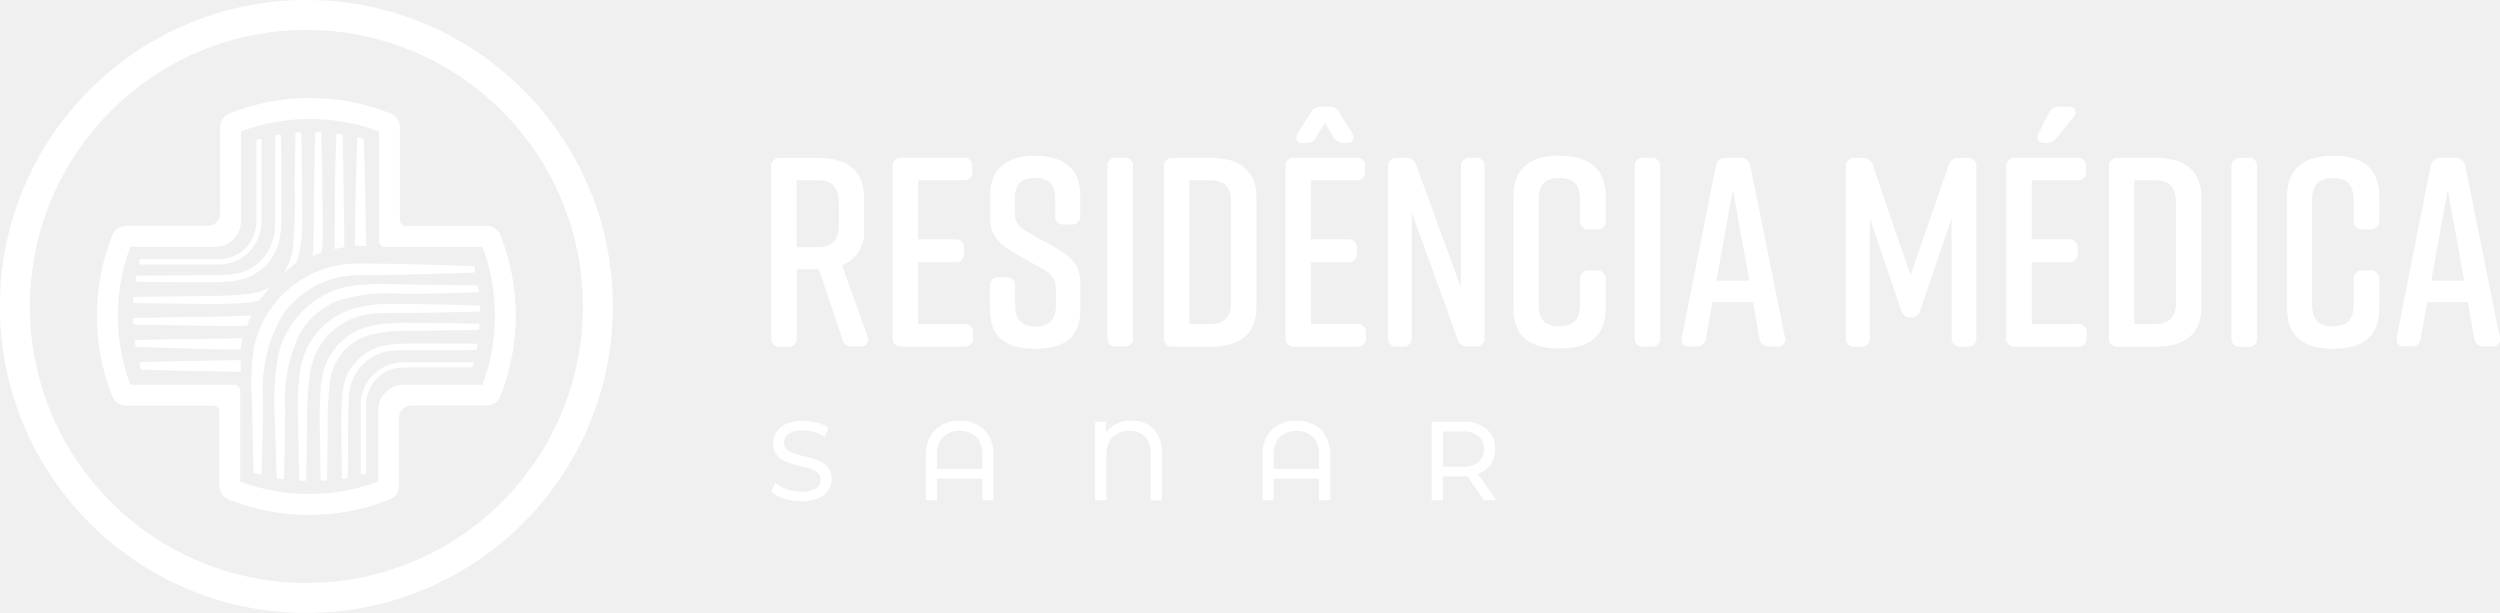
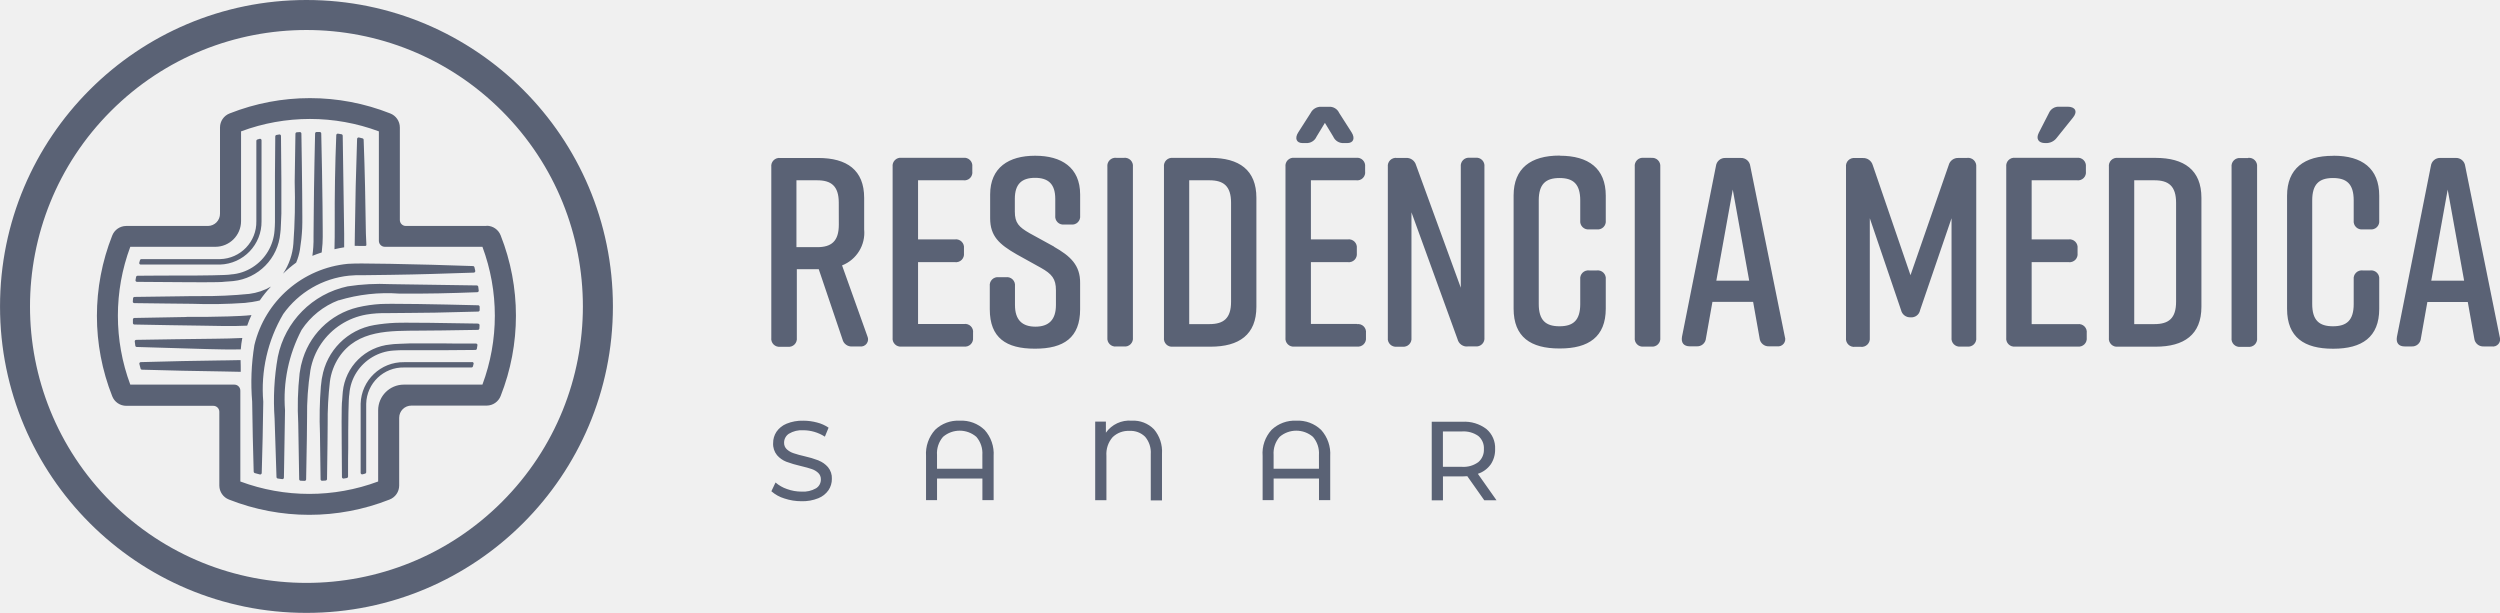
- <svg xmlns="http://www.w3.org/2000/svg" width="97.894" height="24" viewBox="0 0 97.894 24">
+ <svg xmlns="http://www.w3.org/2000/svg" width="104" height="25.497" viewBox="0 0 104 25.497">
  <defs>
-     <style>.a{fill:#fff;}</style>
+     <style>.a{fill:#5a6275;}</style>
  </defs>
-   <path class="a" d="M13.712,10.794c.088-.008.17-.015.255-.017s.176,0,.264,0l1.086-.014c1.212-.017,2.079-.048,3.277-.088a.06.06,0,0,0,.056-.071c-.011-.047-.021-.093-.033-.142a.059.059,0,0,0-.055-.044c-1.192-.04-2.045-.066-3.245-.088l-1.086-.013c-.176,0-.374,0-.564.013A4.176,4.176,0,0,0,10,13.511a9.044,9.044,0,0,0-.088,2.218c.013.95.031,1.793.059,2.739a.058.058,0,0,0,.04.055c.066.021.134.036.2.054a.059.059,0,0,0,.073-.055c.029-.967.047-1.819.061-2.792a5.8,5.8,0,0,1,.783-3.435A3.623,3.623,0,0,1,13.712,10.794Zm-.406.967A6.549,6.549,0,0,1,15.68,11.5c1.137.006,1.928-.012,3.05-.055a.058.058,0,0,0,.056-.065c-.005-.05-.012-.1-.018-.15a.059.059,0,0,0-.058-.05c-1.055-.017-1.778-.026-2.846-.042l-.542-.009a8.359,8.359,0,0,0-1.671.088,3.542,3.542,0,0,0-2.726,2.755A9.78,9.78,0,0,0,10.8,16.39c.025.81.05,1.483.075,2.29a.06.06,0,0,0,.047.057c.057.01.114.017.176.025a.06.06,0,0,0,.068-.057c.014-.926.029-1.709.043-2.642a5.8,5.8,0,0,1,.65-3.146,3.027,3.027,0,0,1,1.449-1.16Zm-5.966.652c-.469.009-1.355.023-2.042.038a.058.058,0,0,0-.057.06v.14a.058.058,0,0,0,.056.056c.867.021,1.977.034,2.63.044.331.005,1.276.031,1.788,0a3.73,3.73,0,0,1,.168-.413c-.48.055-1.379.062-1.723.069-.193,0-.622,0-.819,0ZM19.093,8.847H15.932a.234.234,0,0,1-.235-.234V4.984a.59.59,0,0,0-.374-.547,8.547,8.547,0,0,0-6.29,0,.588.588,0,0,0-.374.547V8.367a.477.477,0,0,1-.477.477h-3.2a.59.59,0,0,0-.548.374,8.551,8.551,0,0,0,0,6.29.589.589,0,0,0,.547.375H8.394a.235.235,0,0,1,.235.234v2.9A.589.589,0,0,0,9,19.564a8.56,8.56,0,0,0,6.29,0,.589.589,0,0,0,.374-.547V16.358a.477.477,0,0,1,.477-.477h2.95a.59.59,0,0,0,.547-.375,8.559,8.559,0,0,0,0-6.29.591.591,0,0,0-.547-.374Zm-.161,6.217H15.854a1.008,1.008,0,0,0-1.007,1.008v2.786a7.731,7.731,0,0,1-5.4,0V15.3a.235.235,0,0,0-.234-.235H5.141a7.732,7.732,0,0,1,0-5.4H8.472A1.008,1.008,0,0,0,9.48,8.657V5.144a7.731,7.731,0,0,1,5.4,0V9.43a.235.235,0,0,0,.234.235h3.821a7.732,7.732,0,0,1,0,5.4Zm-.411-.879H15.863a1.674,1.674,0,0,0-1.7,1.624v2.712a.059.059,0,0,0,.074.056l.1-.028a.059.059,0,0,0,.042-.057V15.809a1.454,1.454,0,0,1,1.486-1.419H18.5a.059.059,0,0,0,.057-.041l.023-.088a.058.058,0,0,0-.061-.084Zm.252-2.227c-.87-.022-1.688-.04-2.374-.05l-.967-.008c-.106,0-.385,0-.5.008a5.337,5.337,0,0,0-.879.128,2.989,2.989,0,0,0-2.209,2.208c-.029.081-.053.288-.073.373a11.848,11.848,0,0,0-.054,1.968c.009.592.019,1.373.037,2.183a.059.059,0,0,0,.055.057,1.551,1.551,0,0,1,.157.005.059.059,0,0,0,.061-.057c.012-.627.02-1.186.028-1.6,0-.2.007-.625.009-.822A10.981,10.981,0,0,1,12.2,14.5a2.672,2.672,0,0,1,.424-1.04,2.708,2.708,0,0,1,1.771-1.143,3.988,3.988,0,0,1,.4-.047c.051,0,.162-.009.214-.01h.222l.908-.009c.226,0,.718-.006.945-.011.472-.009,1.026-.025,1.7-.041a.058.058,0,0,0,.058-.059v-.126A.06.06,0,0,0,18.772,11.958Zm-.01.717c-.734-.013-1.451-.023-1.875-.029l-.9-.005c-.071,0-.391,0-.467.005a6.639,6.639,0,0,0-.826.088,2.5,2.5,0,0,0-2.043,2.041c-.019.054-.035.3-.048.352a15.487,15.487,0,0,0-.036,1.841c.005.383.012,1.093.025,1.8a.058.058,0,0,0,.062.058l.137-.009a.06.06,0,0,0,.055-.058c.008-.592.014-1.133.018-1.4,0-.132.005-.615.006-.742a13.216,13.216,0,0,1,.088-1.675,2.25,2.25,0,0,1,.352-.949c.729-1.094,2.011-1.038,3.178-1.046.151,0,.7-.005.853-.008l1.414-.022a.059.059,0,0,0,.058-.054.759.759,0,0,1,.007-.127.058.058,0,0,0-.055-.063ZM12.037,0a12,12,0,1,0,12,12,12,12,0,0,0-12-12Zm7.656,19.656a10.827,10.827,0,1,1,0-15.312,10.827,10.827,0,0,1,0,15.312Zm-1.016-6.2c-.615,0-1.114,0-1.3-.006H16.1c-.068.006-.71.02-.773.042a2.063,2.063,0,0,0-1.872,1.851c-.01.026-.018.3-.025.327-.033.142-.02,1.553-.018,1.7,0,.176.005.721.01,1.319a.059.059,0,0,0,.069.057l.123-.021a.06.06,0,0,0,.047-.058c0-.533,0-.977.007-1.1v-.654c0-.147.006-1.34.044-1.481A1.8,1.8,0,0,1,14,14.581a1.864,1.864,0,0,1,1.439-.853c.031-.007.29-.012.323-.015H17.6c.128,0,.506-.005,1.055-.009a.059.059,0,0,0,.057-.047q.011-.061.018-.121a.059.059,0,0,0-.053-.083ZM12.67,9.53c.011-.114.009-.394.008-.5l-.008-.967c-.011-.737-.025-1.934-.05-2.838a.059.059,0,0,0-.056-.057h-.124a.059.059,0,0,0-.061.057c-.018.7-.033,1.643-.042,2.165,0,.227-.008.719-.011.945l-.009.908v.222c0,.046-.005.163-.01.214-.007.081-.019.238-.036.343.12-.048.241-.093.365-.133.013-.143.025-.277.033-.361Zm.85.156c0-.176,0-.352,0-.535l-.008-.542c-.018-1.125-.032-2.175-.049-3.3a.059.059,0,0,0-.049-.058l-.138-.018a.059.059,0,0,0-.067.056c-.047,1.191-.066,2.308-.06,3.5,0,.322,0,.648-.011.967.126-.029.255-.055.385-.076ZM5.374,13.308a.057.057,0,0,0-.056.067c.007.055.012.11.022.164a.057.057,0,0,0,.055.047l2.738.082c.386.011.95.023,1.336.012a3.6,3.6,0,0,1,.061-.446c-.3.018-.774.025-1.069.029C7.452,13.277,6.385,13.292,5.374,13.308ZM11.786,9.77a7.433,7.433,0,0,0,.088-.826c.007-.076.006-.4.005-.467l-.005-.9c-.006-.469-.016-1.6-.031-2.344a.059.059,0,0,0-.062-.057l-.119.009a.057.057,0,0,0-.054.056c-.011.636-.023,1.554-.029,1.884a23.723,23.723,0,0,1-.052,2.425,2.421,2.421,0,0,1-.4,1.173,4.632,4.632,0,0,1,.515-.433A2.365,2.365,0,0,0,11.786,9.77Zm2.567-.141a.037.037,0,0,0,.035-.037l-.019-.448c-.018-1.248-.04-2.423-.088-3.669a.06.06,0,0,0-.043-.055L14.1,5.385a.06.06,0,0,0-.073.055c-.044,1.258-.071,2.443-.088,3.7l-.006.483C14.066,9.629,14.216,9.635,14.352,9.63ZM5.306,11.87c.754.013,1.814.02,2.246.026a19.682,19.682,0,0,0,2.076-.035c.056-.014.3-.03.352-.049a2.05,2.05,0,0,0,.232-.048,4.321,4.321,0,0,1,.44-.544,2.244,2.244,0,0,1-.844.288,17.619,17.619,0,0,1-1.91.088c-.131,0-.61,0-.741.006l-1.846.025a.059.059,0,0,0-.057.055c0,.043-.008.088-.011.128a.059.059,0,0,0,.063.061Zm3.484,2.242c-1.037.015-2.2.035-3.237.068a.058.058,0,0,0-.055.074c.017.061.029.118.047.18a.059.059,0,0,0,.055.043c1.016.031,2.179.055,3.19.069.176,0,.5.008.678.014,0-.176,0-.3-.007-.459-.164.006-.506.01-.671.012ZM5.4,11.036c.639.006,1.547.01,1.748.012.144,0,1.554.017,1.7-.018.028-.006.3-.015.326-.025a2.062,2.062,0,0,0,1.846-1.872c.022-.062.036-.7.042-.773V7.088c0-.211-.009-1.124-.015-1.766a.058.058,0,0,0-.068-.057l-.108.018a.058.058,0,0,0-.048.057c-.005.591-.009,1.372-.012,1.521V8.7c0,.032-.009.291-.016.322a1.867,1.867,0,0,1-.856,1.438,1.805,1.805,0,0,1-.845.281c-.14.038-1.332.041-1.479.044H6.957c-.144,0-.946,0-1.533.008a.059.059,0,0,0-.056.048c-.007.039-.015.078-.022.117a.059.059,0,0,0,.054.075Zm.148-.677H8.653a1.676,1.676,0,0,0,1.628-1.7V5.494a.058.058,0,0,0-.074-.057l-.088.025a.06.06,0,0,0-.042.056V8.659a1.455,1.455,0,0,1-1.423,1.486H5.578a.059.059,0,0,0-.056.042c-.01.033-.019.067-.028.1a.059.059,0,0,0,.058.072ZM80.119,5.6h.032a.51.51,0,0,0,.422-.2l.644-.8c.19-.232.088-.422-.211-.422h-.327a.413.413,0,0,0-.412.253l-.395.77c-.119.232-.013.4.251.4ZM43.755,13.568h.3a.317.317,0,0,0,.352-.352V6.531a.317.317,0,0,0-.352-.352h-.3a.316.316,0,0,0-.352.352v6.688A.316.316,0,0,0,43.755,13.568ZM51.045,5.6h.137a.422.422,0,0,0,.411-.253l.327-.538.327.538a.422.422,0,0,0,.411.253H52.8c.243,0,.317-.19.169-.422l-.485-.76a.413.413,0,0,0-.411-.243h-.3a.44.44,0,0,0-.411.243l-.485.76C50.729,5.413,50.8,5.6,51.045,5.6ZM58.41,18.192a1.031,1.031,0,0,0,.176-.607.967.967,0,0,0-.343-.787,1.419,1.419,0,0,0-.941-.286H56.1V19.59h.44v-.936H57.3a1.708,1.708,0,0,0,.193-.009l.664.945h.479l-.73-1.033a.993.993,0,0,0,.5-.365Zm-1.121.088h-.747V16.895h.747a1,1,0,0,1,.637.176.62.62,0,0,1,.22.513.627.627,0,0,1-.22.514A.977.977,0,0,1,57.289,18.28ZM81.4,12.692H79.6V10.266h1.446a.316.316,0,0,0,.352-.352v-.19a.316.316,0,0,0-.352-.352H79.6V7.059h1.772a.311.311,0,0,0,.352-.352V6.531a.316.316,0,0,0-.352-.352H78.952a.316.316,0,0,0-.352.352v6.688a.315.315,0,0,0,.352.352H81.4a.315.315,0,0,0,.352-.352v-.176A.313.313,0,0,0,81.4,12.692ZM77.074,6.186h-.338a.376.376,0,0,0-.39.285l-1.495,4.308L73.374,6.47a.388.388,0,0,0-.4-.285h-.3a.316.316,0,0,0-.352.352v6.688a.315.315,0,0,0,.352.352H72.9a.32.32,0,0,0,.359-.352V8.546l1.224,3.6a.363.363,0,0,0,.38.285.345.345,0,0,0,.369-.285l1.231-3.6v4.673a.317.317,0,0,0,.352.352h.264a.315.315,0,0,0,.352-.352V6.531a.32.32,0,0,0-.355-.348ZM68.58,6.5a.359.359,0,0,0-.38-.317H67.61a.359.359,0,0,0-.38.317L65.9,13.189c-.042.243.075.38.306.38h.264a.343.343,0,0,0,.369-.317l.253-1.424h1.593l.253,1.424a.352.352,0,0,0,.38.317h.306a.282.282,0,0,0,.306-.38Zm-1.329,4.489.644-3.566.644,3.566ZM64.7,6.179h-.3a.316.316,0,0,0-.352.352v6.688a.315.315,0,0,0,.352.352h.3a.317.317,0,0,0,.352-.352V6.531a.317.317,0,0,0-.354-.348Zm-3.577-.088H61.1c-1.118,0-1.794.5-1.794,1.562v4.431c0,1.118.675,1.561,1.794,1.561h.021c1.118,0,1.794-.454,1.794-1.561V10.941a.316.316,0,0,0-.352-.352h-.3a.317.317,0,0,0-.352.352v.96c0,.643-.274.875-.812.875s-.812-.232-.812-.875V7.85c0-.644.274-.879.812-.879s.812.232.812.879v.781a.317.317,0,0,0,.352.352h.3a.316.316,0,0,0,.352-.352V7.664c0-1.069-.678-1.565-1.8-1.565Zm36.8,7.1L96.572,6.5a.359.359,0,0,0-.38-.317H95.6a.359.359,0,0,0-.38.317l-1.329,6.688c-.042.243.074.38.306.38h.264a.343.343,0,0,0,.369-.317l.253-1.424h1.593l.253,1.424a.352.352,0,0,0,.38.317h.306A.283.283,0,0,0,97.923,13.189Zm-2.68-2.2.644-3.566.644,3.566ZM84.449,6.183H82.972a.316.316,0,0,0-.352.352v6.688a.315.315,0,0,0,.352.352h1.477c1.118,0,1.794-.474,1.794-1.562V7.744C86.243,6.658,85.567,6.183,84.449,6.183Zm.8,5.634c0,.653-.3.875-.844.875h-.791V7.059h.791c.549,0,.844.222.844.879ZM91.413,6.1h-.022c-1.118,0-1.794.5-1.794,1.562v4.431c0,1.118.675,1.561,1.794,1.561h.021c1.118,0,1.794-.454,1.794-1.561V10.941a.316.316,0,0,0-.352-.352h-.3a.317.317,0,0,0-.352.352v.96c0,.643-.274.875-.812.875s-.812-.232-.812-.875V7.85c0-.644.274-.879.812-.879s.812.232.812.879v.781a.317.317,0,0,0,.352.352h.3a.316.316,0,0,0,.352-.352V7.664c0-1.069-.672-1.565-1.793-1.565Zm-3.341.088h-.3a.316.316,0,0,0-.352.352V13.23a.315.315,0,0,0,.352.352h.3a.317.317,0,0,0,.352-.352v-6.7a.317.317,0,0,0-.355-.348ZM44.355,16.477a1.124,1.124,0,0,0-1.011.47v-.435h-.422V19.59h.44V17.849a1,1,0,0,1,.242-.73.888.888,0,0,1,.664-.246.8.8,0,0,1,.611.23.951.951,0,0,1,.22.68v1.811h.44V17.765a1.346,1.346,0,0,0-.312-.954A1.133,1.133,0,0,0,44.355,16.477Zm-6.214-3.258v-.176a.311.311,0,0,0-.352-.352h-1.8V10.266h1.445a.316.316,0,0,0,.352-.352v-.19a.316.316,0,0,0-.352-.352H35.989V7.059h1.773a.311.311,0,0,0,.352-.352V6.531a.316.316,0,0,0-.352-.352H35.345a.316.316,0,0,0-.352.352v6.688a.315.315,0,0,0,.352.352h2.448A.316.316,0,0,0,38.141,13.219Zm3.176-3.555-.96-.528c-.422-.243-.58-.4-.58-.844V7.787c0-.591.285-.823.791-.823s.791.232.791.823v.654a.316.316,0,0,0,.352.352h.274a.316.316,0,0,0,.352-.352V7.618c0-1.066-.739-1.519-1.751-1.519h-.021c-1.013,0-1.751.454-1.751,1.519v.928c0,.7.359,1.023,1.034,1.414l.95.528c.433.243.591.433.591.879v.579c0,.58-.285.844-.8.844s-.8-.264-.8-.844v-.738a.316.316,0,0,0-.352-.352h-.278a.316.316,0,0,0-.352.352v.907c0,1.118.644,1.54,1.758,1.54h.021c1.118,0,1.758-.433,1.758-1.54V11.089c.011-.707-.39-1.066-1.023-1.424Zm-3.7,6.812a1.3,1.3,0,0,0-.963.358,1.394,1.394,0,0,0-.356,1.027V19.59h.431v-.848h1.776v.848h.44V17.862a1.4,1.4,0,0,0-.356-1.027A1.3,1.3,0,0,0,37.62,16.477Zm.888,1.882H36.732v-.536a.981.981,0,0,1,.236-.712,1,1,0,0,1,1.306,0,.983.983,0,0,1,.235.712Zm-5.494-7.966a1.375,1.375,0,0,0,.865-1.414V7.748c0-1.087-.675-1.562-1.794-1.562H30.59a.316.316,0,0,0-.352.352v6.688a.315.315,0,0,0,.352.352h.3a.317.317,0,0,0,.352-.352V10.54H32.1l.928,2.742a.366.366,0,0,0,.39.285h.29a.281.281,0,0,0,.3-.4ZM32.887,8.8c0,.654-.3.879-.844.879h-.812V7.059h.811c.549,0,.844.222.844.879ZM50.8,16.477a1.312,1.312,0,0,0-.967.358,1.357,1.357,0,0,0-.352,1.027V19.59h.431v-.848h1.776v.848h.44V17.862a1.4,1.4,0,0,0-.356-1.027A1.3,1.3,0,0,0,50.8,16.477Zm.888,1.882H49.912v-.536a.981.981,0,0,1,.236-.712,1,1,0,0,1,1.306,0,.983.983,0,0,1,.235.712Zm-19.594-.325a4.132,4.132,0,0,0-.558-.167,4.057,4.057,0,0,1-.424-.117.728.728,0,0,1-.264-.154.336.336,0,0,1-.106-.257.416.416,0,0,1,.187-.352.969.969,0,0,1,.56-.136,1.549,1.549,0,0,1,.431.063,1.583,1.583,0,0,1,.413.187l.145-.352a1.417,1.417,0,0,0-.453-.2,2.046,2.046,0,0,0-.536-.07,1.6,1.6,0,0,0-.655.119.888.888,0,0,0-.393.317.791.791,0,0,0-.13.444.685.685,0,0,0,.152.468.929.929,0,0,0,.365.258,4.541,4.541,0,0,0,.56.167q.277.066.429.119a.7.7,0,0,1,.255.151.342.342,0,0,1,.1.258.4.4,0,0,1-.189.345,1,1,0,0,1-.572.13,1.652,1.652,0,0,1-.565-.1A1.349,1.349,0,0,1,30.4,18.9l-.163.343a1.37,1.37,0,0,0,.508.279,2.1,2.1,0,0,0,.67.108,1.643,1.643,0,0,0,.659-.117.879.879,0,0,0,.4-.317.783.783,0,0,0,.132-.44.672.672,0,0,0-.151-.462A.938.938,0,0,0,32.094,18.033Zm25.419-4.466h.306a.315.315,0,0,0,.352-.352V6.531a.316.316,0,0,0-.352-.352H57.6a.317.317,0,0,0-.352.352v4.737l-1.751-4.8a.388.388,0,0,0-.4-.285h-.352a.316.316,0,0,0-.352.352v6.688a.315.315,0,0,0,.352.352h.222a.317.317,0,0,0,.352-.352V8.314l1.8,4.969A.376.376,0,0,0,57.513,13.568Zm-4.336-.879h-1.8V10.266h1.445a.316.316,0,0,0,.352-.352v-.19a.316.316,0,0,0-.352-.352H51.372V7.059h1.771a.311.311,0,0,0,.352-.352V6.531a.316.316,0,0,0-.352-.352H50.729a.316.316,0,0,0-.352.352v6.688a.315.315,0,0,0,.352.352h2.448a.315.315,0,0,0,.352-.352v-.176a.313.313,0,0,0-.352-.352ZM47.447,6.182H45.97a.316.316,0,0,0-.352.352v6.688a.315.315,0,0,0,.352.352h1.477c1.118,0,1.794-.474,1.794-1.562V7.744c0-1.087-.675-1.562-1.794-1.562Zm.8,5.634c0,.653-.3.875-.844.875h-.791V7.059h.791c.549,0,.844.222.844.879Z" transform="translate(-0.04 0)" />
+   <g transform="translate(21.96 -11)">
+     <g transform="translate(-21.96 11)">
+       <path class="a" d="M14.565,11.467c.093-.008.18-.016.271-.018s.187,0,.28,0l1.154-.015c1.288-.018,2.208-.051,3.481-.093a.064.064,0,0,0,.06-.076c-.011-.05-.022-.1-.035-.15a.063.063,0,0,0-.059-.047c-1.267-.043-2.173-.07-3.448-.093l-1.154-.014c-.187,0-.4,0-.6.014a4.436,4.436,0,0,0-3.892,3.38,9.608,9.608,0,0,0-.093,2.357c.014,1.009.033,1.9.063,2.91a.062.062,0,0,0,.043.058c.07.022.142.038.214.057a.063.063,0,0,0,.078-.059c.031-1.027.05-1.933.064-2.966a6.161,6.161,0,0,1,.831-3.649A3.848,3.848,0,0,1,14.565,11.467Zm-.432,1.027a6.957,6.957,0,0,1,2.522-.28c1.208.007,2.048-.013,3.24-.058a.062.062,0,0,0,.06-.069c-.006-.053-.013-.107-.02-.16a.063.063,0,0,0-.062-.053c-1.121-.018-1.889-.028-3.024-.045l-.576-.009a8.88,8.88,0,0,0-1.775.093,3.763,3.763,0,0,0-2.9,2.927,10.39,10.39,0,0,0-.135,2.572c.026.86.053,1.576.079,2.433a.064.064,0,0,0,.05.061c.061.01.121.018.187.026a.064.064,0,0,0,.072-.061c.015-.984.031-1.816.046-2.807a6.165,6.165,0,0,1,.69-3.342,3.216,3.216,0,0,1,1.539-1.232ZM7.8,13.187c-.5.009-1.439.024-2.17.04a.062.062,0,0,0-.061.064v.149a.062.062,0,0,0,.06.06c.921.022,2.1.036,2.794.047.351.006,1.355.033,1.9,0a3.963,3.963,0,0,1,.178-.439c-.51.058-1.465.066-1.831.073-.2,0-.66,0-.87,0ZM20.281,9.4H16.923a.248.248,0,0,1-.249-.248V5.3a.627.627,0,0,0-.4-.581,9.08,9.08,0,0,0-6.682,0,.625.625,0,0,0-.4.581V8.889A.506.506,0,0,1,8.69,9.4h-3.4a.627.627,0,0,0-.582.4,9.084,9.084,0,0,0,0,6.682.626.626,0,0,0,.581.4H8.915a.249.249,0,0,1,.249.248V20.2a.626.626,0,0,0,.4.581,9.093,9.093,0,0,0,6.682,0,.626.626,0,0,0,.4-.581V17.379a.506.506,0,0,1,.506-.506h3.134a.627.627,0,0,0,.581-.4,9.093,9.093,0,0,0,0-6.682.628.628,0,0,0-.581-.4ZM20.11,16H16.841a1.07,1.07,0,0,0-1.07,1.07v2.96a8.213,8.213,0,0,1-5.733,0V16.253A.249.249,0,0,0,9.789,16H5.46a8.214,8.214,0,0,1,0-5.733H9A1.07,1.07,0,0,0,10.068,9.2V5.465a8.213,8.213,0,0,1,5.733,0v4.553a.249.249,0,0,0,.248.249h4.06a8.214,8.214,0,0,1,0,5.732Zm-.437-.934H16.85a1.779,1.779,0,0,0-1.807,1.725v2.882a.063.063,0,0,0,.078.06l.108-.03a.063.063,0,0,0,.045-.061V16.795a1.545,1.545,0,0,1,1.579-1.508h2.8a.063.063,0,0,0,.061-.044l.024-.093a.062.062,0,0,0-.064-.089Zm.268-2.366c-.924-.023-1.793-.043-2.522-.053l-1.027-.008c-.112,0-.409,0-.53.008a5.67,5.67,0,0,0-.934.136,3.176,3.176,0,0,0-2.346,2.345c-.031.086-.056.306-.078.4a12.587,12.587,0,0,0-.057,2.09c.009.629.021,1.459.039,2.319a.063.063,0,0,0,.059.061,1.648,1.648,0,0,1,.166.006.063.063,0,0,0,.064-.061c.013-.666.021-1.26.03-1.7,0-.209.007-.664.009-.873a11.666,11.666,0,0,1,.139-1.969A2.839,2.839,0,0,1,13.4,14.3a2.877,2.877,0,0,1,1.881-1.214,4.237,4.237,0,0,1,.424-.05c.054,0,.172-.009.227-.01h.235l.965-.009c.24,0,.763-.007,1-.011.5-.009,1.09-.027,1.8-.044a.062.062,0,0,0,.062-.063v-.134A.064.064,0,0,0,19.941,12.7Zm-.01.761c-.78-.014-1.541-.024-1.991-.031l-.956-.006c-.076,0-.416,0-.5.006a7.053,7.053,0,0,0-.878.093A2.652,2.652,0,0,0,13.439,15.7c-.021.057-.037.314-.051.374a16.454,16.454,0,0,0-.038,1.956c.006.407.013,1.161.026,1.916A.062.062,0,0,0,13.44,20l.146-.009a.064.064,0,0,0,.058-.062c.008-.629.015-1.2.02-1.488,0-.14.006-.654.007-.788a14.04,14.04,0,0,1,.093-1.779,2.39,2.39,0,0,1,.374-1.008c.774-1.162,2.136-1.1,3.376-1.112.161,0,.747-.006.906-.008l1.5-.023a.063.063,0,0,0,.062-.057.807.807,0,0,1,.007-.135.062.062,0,0,0-.058-.067ZM12.785,0A12.748,12.748,0,1,0,25.537,12.75,12.748,12.748,0,0,0,12.785,0Zm8.133,20.882a11.5,11.5,0,1,1,0-16.267,11.5,11.5,0,0,1,0,16.267Zm-1.079-6.59c-.654,0-1.183,0-1.38-.007H17.107c-.072.007-.755.021-.821.045A2.192,2.192,0,0,0,14.3,16.3c-.01.028-.019.318-.026.347-.035.15-.021,1.65-.019,1.8,0,.187.006.766.01,1.4a.063.063,0,0,0,.073.061l.131-.022a.064.064,0,0,0,.05-.062c0-.566,0-1.038.007-1.167v-.695c0-.156.007-1.424.047-1.573a1.916,1.916,0,0,1,.3-.9,1.98,1.98,0,0,1,1.529-.906c.033-.007.308-.013.343-.016h1.951c.136,0,.537-.006,1.121-.009a.063.063,0,0,0,.061-.05q.011-.064.02-.129a.063.063,0,0,0-.056-.088Zm-6.382-4.167c.011-.121.009-.418.008-.531l-.008-1.027c-.011-.783-.027-2.055-.053-3.015a.063.063,0,0,0-.06-.061h-.132a.063.063,0,0,0-.064.061c-.02.747-.035,1.746-.045,2.3,0,.241-.008.764-.011,1l-.009.965v.235c0,.049-.006.173-.01.227-.007.086-.021.253-.038.364.127-.051.256-.1.388-.141.014-.152.026-.294.035-.384Zm.9.165c0-.187,0-.374,0-.568l-.008-.576c-.019-1.2-.034-2.311-.052-3.5a.063.063,0,0,0-.052-.062L14.1,5.56a.063.063,0,0,0-.071.06c-.05,1.266-.07,2.452-.064,3.721,0,.342,0,.688-.011,1.027.134-.031.271-.059.409-.081ZM5.706,14.138a.061.061,0,0,0-.06.071c.007.058.013.117.023.175a.061.061,0,0,0,.059.05l2.909.087c.41.012,1.009.024,1.419.013a3.823,3.823,0,0,1,.064-.474c-.318.02-.822.026-1.136.031C7.914,14.1,6.78,14.122,5.706,14.138Zm6.812-3.759a7.9,7.9,0,0,0,.093-.877c.007-.081.007-.421.006-.5l-.006-.957c-.007-.5-.017-1.7-.033-2.49a.063.063,0,0,0-.065-.061l-.126.009a.061.061,0,0,0-.057.06c-.012.675-.024,1.651-.031,2a25.2,25.2,0,0,1-.055,2.576,2.572,2.572,0,0,1-.43,1.246,4.921,4.921,0,0,1,.547-.461A2.513,2.513,0,0,0,12.519,10.38Zm2.727-.149a.039.039,0,0,0,.037-.039l-.021-.476c-.019-1.325-.043-2.574-.093-3.9a.064.064,0,0,0-.046-.059l-.149-.037a.064.064,0,0,0-.078.059c-.047,1.337-.076,2.6-.093,3.935l-.007.513C14.941,10.229,15.1,10.236,15.245,10.23ZM5.634,12.61c.8.014,1.927.021,2.387.028a20.91,20.91,0,0,0,2.205-.037c.06-.015.317-.032.374-.052a2.178,2.178,0,0,0,.247-.051,4.59,4.59,0,0,1,.467-.578,2.384,2.384,0,0,1-.9.305,18.718,18.718,0,0,1-2.029.093c-.139,0-.648,0-.787.007-.331.006-1.28.017-1.962.027a.063.063,0,0,0-.061.058c0,.046-.008.093-.011.136a.063.063,0,0,0,.067.064Zm3.7,2.382c-1.1.016-2.335.037-3.438.072a.062.062,0,0,0-.058.078c.018.064.031.125.05.191a.063.063,0,0,0,.058.046c1.079.033,2.315.059,3.389.074.187,0,.527.008.72.015,0-.187,0-.319-.007-.488-.175.007-.537.01-.713.013Zm-3.6-3.267c.679.007,1.644.01,1.857.013.153,0,1.651.018,1.8-.019.03-.007.319-.016.347-.026A2.19,2.19,0,0,0,11.7,9.7c.023-.066.038-.747.045-.821V7.531c0-.224-.009-1.194-.016-1.876a.062.062,0,0,0-.072-.061l-.115.02a.062.062,0,0,0-.051.061c-.006.628-.009,1.457-.013,1.616V9.247c0,.034-.009.309-.017.342a1.983,1.983,0,0,1-.91,1.527,1.918,1.918,0,0,1-.9.3c-.149.04-1.415.044-1.571.047H7.389c-.153,0-1.005,0-1.628.008a.063.063,0,0,0-.06.051c-.007.041-.016.083-.023.124a.063.063,0,0,0,.057.079Zm.157-.719h3.3A1.781,1.781,0,0,0,10.92,9.2V5.836a.062.062,0,0,0-.078-.061l-.093.027a.064.064,0,0,0-.045.06V9.2a1.546,1.546,0,0,1-1.511,1.579H5.923a.063.063,0,0,0-.06.045c-.01.035-.021.071-.03.106a.063.063,0,0,0,.062.077ZM85.114,5.952h.034a.542.542,0,0,0,.448-.213l.684-.852c.2-.247.093-.448-.224-.448h-.347a.439.439,0,0,0-.437.269l-.419.818c-.126.247-.014.426.266.426ZM46.481,14.414h.314a.336.336,0,0,0,.374-.374v-7.1a.336.336,0,0,0-.374-.374h-.314a.335.335,0,0,0-.374.374v7.106A.335.335,0,0,0,46.481,14.414Zm7.745-8.462h.146a.448.448,0,0,0,.437-.269l.347-.572.347.572a.448.448,0,0,0,.437.269h.146c.258,0,.336-.2.179-.448L55.751,4.7a.439.439,0,0,0-.437-.258H55a.467.467,0,0,0-.437.258l-.516.807C53.89,5.75,53.969,5.952,54.227,5.952ZM62.05,19.326a1.1,1.1,0,0,0,.187-.645,1.028,1.028,0,0,0-.364-.836,1.508,1.508,0,0,0-1-.3H59.6v3.269h.467v-.995h.808a1.814,1.814,0,0,0,.205-.009l.705,1h.509l-.775-1.1a1.055,1.055,0,0,0,.532-.388Zm-1.191.093h-.794V17.948h.794a1.065,1.065,0,0,1,.677.187.659.659,0,0,1,.234.545.666.666,0,0,1-.234.546A1.038,1.038,0,0,1,60.859,19.42Zm25.615-5.936H84.557V10.906h1.536a.335.335,0,0,0,.374-.374v-.2a.335.335,0,0,0-.374-.374H84.557V7.5h1.882a.33.33,0,0,0,.374-.374V6.938a.335.335,0,0,0-.374-.374H83.874a.335.335,0,0,0-.374.374v7.106a.335.335,0,0,0,.374.374h2.6a.335.335,0,0,0,.374-.374v-.187A.332.332,0,0,0,86.474,13.484Zm-4.6-6.912H81.52a.4.4,0,0,0-.415.3l-1.588,4.577L77.948,6.874a.412.412,0,0,0-.426-.3h-.314a.335.335,0,0,0-.374.374v7.106a.335.335,0,0,0,.374.374h.235a.34.34,0,0,0,.381-.374V9.079l1.3,3.822a.386.386,0,0,0,.4.3.366.366,0,0,0,.392-.3l1.308-3.822v4.965a.336.336,0,0,0,.374.374h.28a.335.335,0,0,0,.374-.374V6.938a.34.34,0,0,0-.377-.37Zm-9.023.336a.381.381,0,0,0-.4-.336h-.628a.381.381,0,0,0-.4.336l-1.412,7.1c-.045.258.079.4.325.4h.28a.364.364,0,0,0,.392-.336l.269-1.512h1.693l.269,1.512a.374.374,0,0,0,.4.336h.325a.3.3,0,0,0,.325-.4Zm-1.412,4.769.684-3.789.684,3.789ZM68.734,6.565H68.42a.335.335,0,0,0-.374.374v7.106a.335.335,0,0,0,.374.374h.314a.336.336,0,0,0,.374-.374V6.938a.336.336,0,0,0-.376-.37Zm-3.8-.093h-.022c-1.188,0-1.906.527-1.906,1.659v4.708c0,1.187.717,1.658,1.906,1.658h.022c1.188,0,1.906-.482,1.906-1.658V11.624a.335.335,0,0,0-.374-.374h-.314a.336.336,0,0,0-.374.374v1.02c0,.683-.291.929-.863.929s-.863-.247-.863-.929V8.34c0-.684.291-.934.863-.934s.863.247.863.934v.829a.336.336,0,0,0,.374.374h.314a.335.335,0,0,0,.374-.374V8.141c0-1.136-.72-1.663-1.908-1.663Zm39.093,7.54-1.435-7.106a.381.381,0,0,0-.4-.336h-.628a.381.381,0,0,0-.4.336l-1.412,7.106c-.045.258.078.4.325.4h.28a.364.364,0,0,0,.392-.336l.269-1.512H102.7l.269,1.512a.374.374,0,0,0,.4.336h.325A.3.3,0,0,0,104.027,14.011Zm-2.847-2.335.684-3.789.684,3.789ZM89.713,6.568H88.144a.335.335,0,0,0-.374.374v7.106a.335.335,0,0,0,.374.374h1.569c1.188,0,1.906-.5,1.906-1.659V8.227C91.619,7.073,90.9,6.568,89.713,6.568Zm.852,5.986c0,.694-.314.929-.9.929h-.841V7.5h.841c.583,0,.9.235.9.934Zm6.546-6.072h-.023c-1.188,0-1.906.527-1.906,1.659v4.708c0,1.187.717,1.658,1.906,1.658h.022c1.188,0,1.906-.482,1.906-1.658V11.624a.335.335,0,0,0-.374-.374h-.314a.336.336,0,0,0-.374.374v1.02c0,.683-.291.929-.863.929s-.863-.247-.863-.929V8.34c0-.684.291-.934.863-.934s.863.247.863.934v.829a.336.336,0,0,0,.374.374h.314a.335.335,0,0,0,.374-.374V8.141c0-1.136-.714-1.663-1.9-1.663Zm-3.55.093h-.314a.335.335,0,0,0-.374.374v7.106a.335.335,0,0,0,.374.374h.314a.336.336,0,0,0,.374-.374V6.938a.336.336,0,0,0-.377-.37ZM47.119,17.5a1.194,1.194,0,0,0-1.074.5v-.462H45.6v3.269h.467V18.962a1.064,1.064,0,0,1,.257-.775.943.943,0,0,1,.705-.262.852.852,0,0,1,.649.245,1.01,1.01,0,0,1,.234.722v1.924h.467V18.873a1.43,1.43,0,0,0-.332-1.013A1.2,1.2,0,0,0,47.119,17.5Zm-6.6-3.461v-.187a.33.33,0,0,0-.374-.374H38.231V10.906h1.536a.335.335,0,0,0,.374-.374v-.2a.335.335,0,0,0-.374-.374H38.231V7.5h1.883a.33.33,0,0,0,.374-.374V6.938a.335.335,0,0,0-.374-.374H37.547a.335.335,0,0,0-.374.374v7.106a.335.335,0,0,0,.374.374h2.6A.335.335,0,0,0,40.518,14.044Zm3.374-3.777-1.02-.56c-.448-.258-.616-.426-.616-.9V8.272c0-.628.3-.874.841-.874s.841.247.841.874v.695a.335.335,0,0,0,.374.374H44.6a.335.335,0,0,0,.374-.374V8.093c0-1.132-.785-1.614-1.861-1.614h-.022c-1.076,0-1.861.482-1.861,1.614v.986c0,.747.381,1.087,1.1,1.5l1.009.56c.46.258.628.46.628.934v.616c0,.616-.3.9-.852.9s-.852-.28-.852-.9v-.784a.335.335,0,0,0-.374-.374h-.3a.335.335,0,0,0-.374.374v.963c0,1.188.684,1.637,1.868,1.637h.022c1.188,0,1.868-.46,1.868-1.637v-1.09c.011-.751-.415-1.132-1.087-1.513ZM39.964,17.5a1.378,1.378,0,0,0-1.023.38,1.481,1.481,0,0,0-.378,1.091v1.835h.458v-.9h1.887v.9h.467V18.976A1.483,1.483,0,0,0,41,17.885,1.386,1.386,0,0,0,39.964,17.5Zm.943,2H39.02v-.57a1.042,1.042,0,0,1,.25-.757,1.065,1.065,0,0,1,1.387,0,1.045,1.045,0,0,1,.249.757ZM35.07,11.041a1.46,1.46,0,0,0,.919-1.5V8.231c0-1.155-.717-1.659-1.906-1.659H32.5a.335.335,0,0,0-.374.374v7.106a.335.335,0,0,0,.374.374h.314a.336.336,0,0,0,.374-.374V11.2H34.1l.986,2.913a.389.389,0,0,0,.415.3h.308a.3.3,0,0,0,.314-.426Zm-.135-1.693c0,.695-.314.934-.9.934h-.863V7.5h.861c.583,0,.9.235.9.934ZM53.966,17.5a1.394,1.394,0,0,0-1.027.38,1.442,1.442,0,0,0-.374,1.091v1.835h.458v-.9h1.887v.9h.467V18.976A1.483,1.483,0,0,0,55,17.885,1.386,1.386,0,0,0,53.966,17.5Zm.943,2H53.022v-.57a1.042,1.042,0,0,1,.25-.757,1.065,1.065,0,0,1,1.387,0,1.045,1.045,0,0,1,.249.757Zm-20.816-.346a4.39,4.39,0,0,0-.593-.177,4.31,4.31,0,0,1-.45-.124.773.773,0,0,1-.28-.163.357.357,0,0,1-.112-.273.442.442,0,0,1,.2-.374,1.03,1.03,0,0,1,.6-.145,1.646,1.646,0,0,1,.458.067,1.681,1.681,0,0,1,.439.2l.154-.374a1.506,1.506,0,0,0-.481-.215,2.174,2.174,0,0,0-.57-.075,1.7,1.7,0,0,0-.7.126.943.943,0,0,0-.418.336.841.841,0,0,0-.138.472.728.728,0,0,0,.162.5.986.986,0,0,0,.388.274,4.824,4.824,0,0,0,.6.177q.294.07.456.126a.738.738,0,0,1,.271.161.363.363,0,0,1,.109.274.422.422,0,0,1-.2.366,1.065,1.065,0,0,1-.607.138,1.755,1.755,0,0,1-.6-.106,1.433,1.433,0,0,1-.479-.273l-.173.364a1.455,1.455,0,0,0,.54.3,2.228,2.228,0,0,0,.712.115,1.745,1.745,0,0,0,.7-.124.934.934,0,0,0,.425-.336.832.832,0,0,0,.14-.467.714.714,0,0,0-.161-.49A1,1,0,0,0,34.093,19.158Zm27-4.744h.325a.335.335,0,0,0,.374-.374v-7.1a.335.335,0,0,0-.374-.374h-.235a.336.336,0,0,0-.374.374v5.033l-1.861-5.1a.412.412,0,0,0-.426-.3h-.374a.335.335,0,0,0-.374.374v7.106a.335.335,0,0,0,.374.374h.235a.336.336,0,0,0,.374-.374V8.833l1.917,5.279A.4.4,0,0,0,61.1,14.414Zm-4.607-.934H54.574V10.906H56.11a.335.335,0,0,0,.374-.374v-.2a.335.335,0,0,0-.374-.374H54.574V7.5h1.881a.33.33,0,0,0,.374-.374V6.938a.335.335,0,0,0-.374-.374H53.89a.335.335,0,0,0-.374.374v7.106a.335.335,0,0,0,.374.374h2.6a.335.335,0,0,0,.374-.374v-.187a.332.332,0,0,0-.374-.374ZM50.4,6.568H48.835a.335.335,0,0,0-.374.374v7.106a.335.335,0,0,0,.374.374H50.4c1.188,0,1.906-.5,1.906-1.659V8.227c0-1.155-.717-1.659-1.906-1.659Zm.852,5.986c0,.694-.314.929-.9.929h-.841V7.5h.841c.583,0,.9.235.9.934Z" transform="translate(-0.04 0)" />
+     </g>
+   </g>
</svg>
